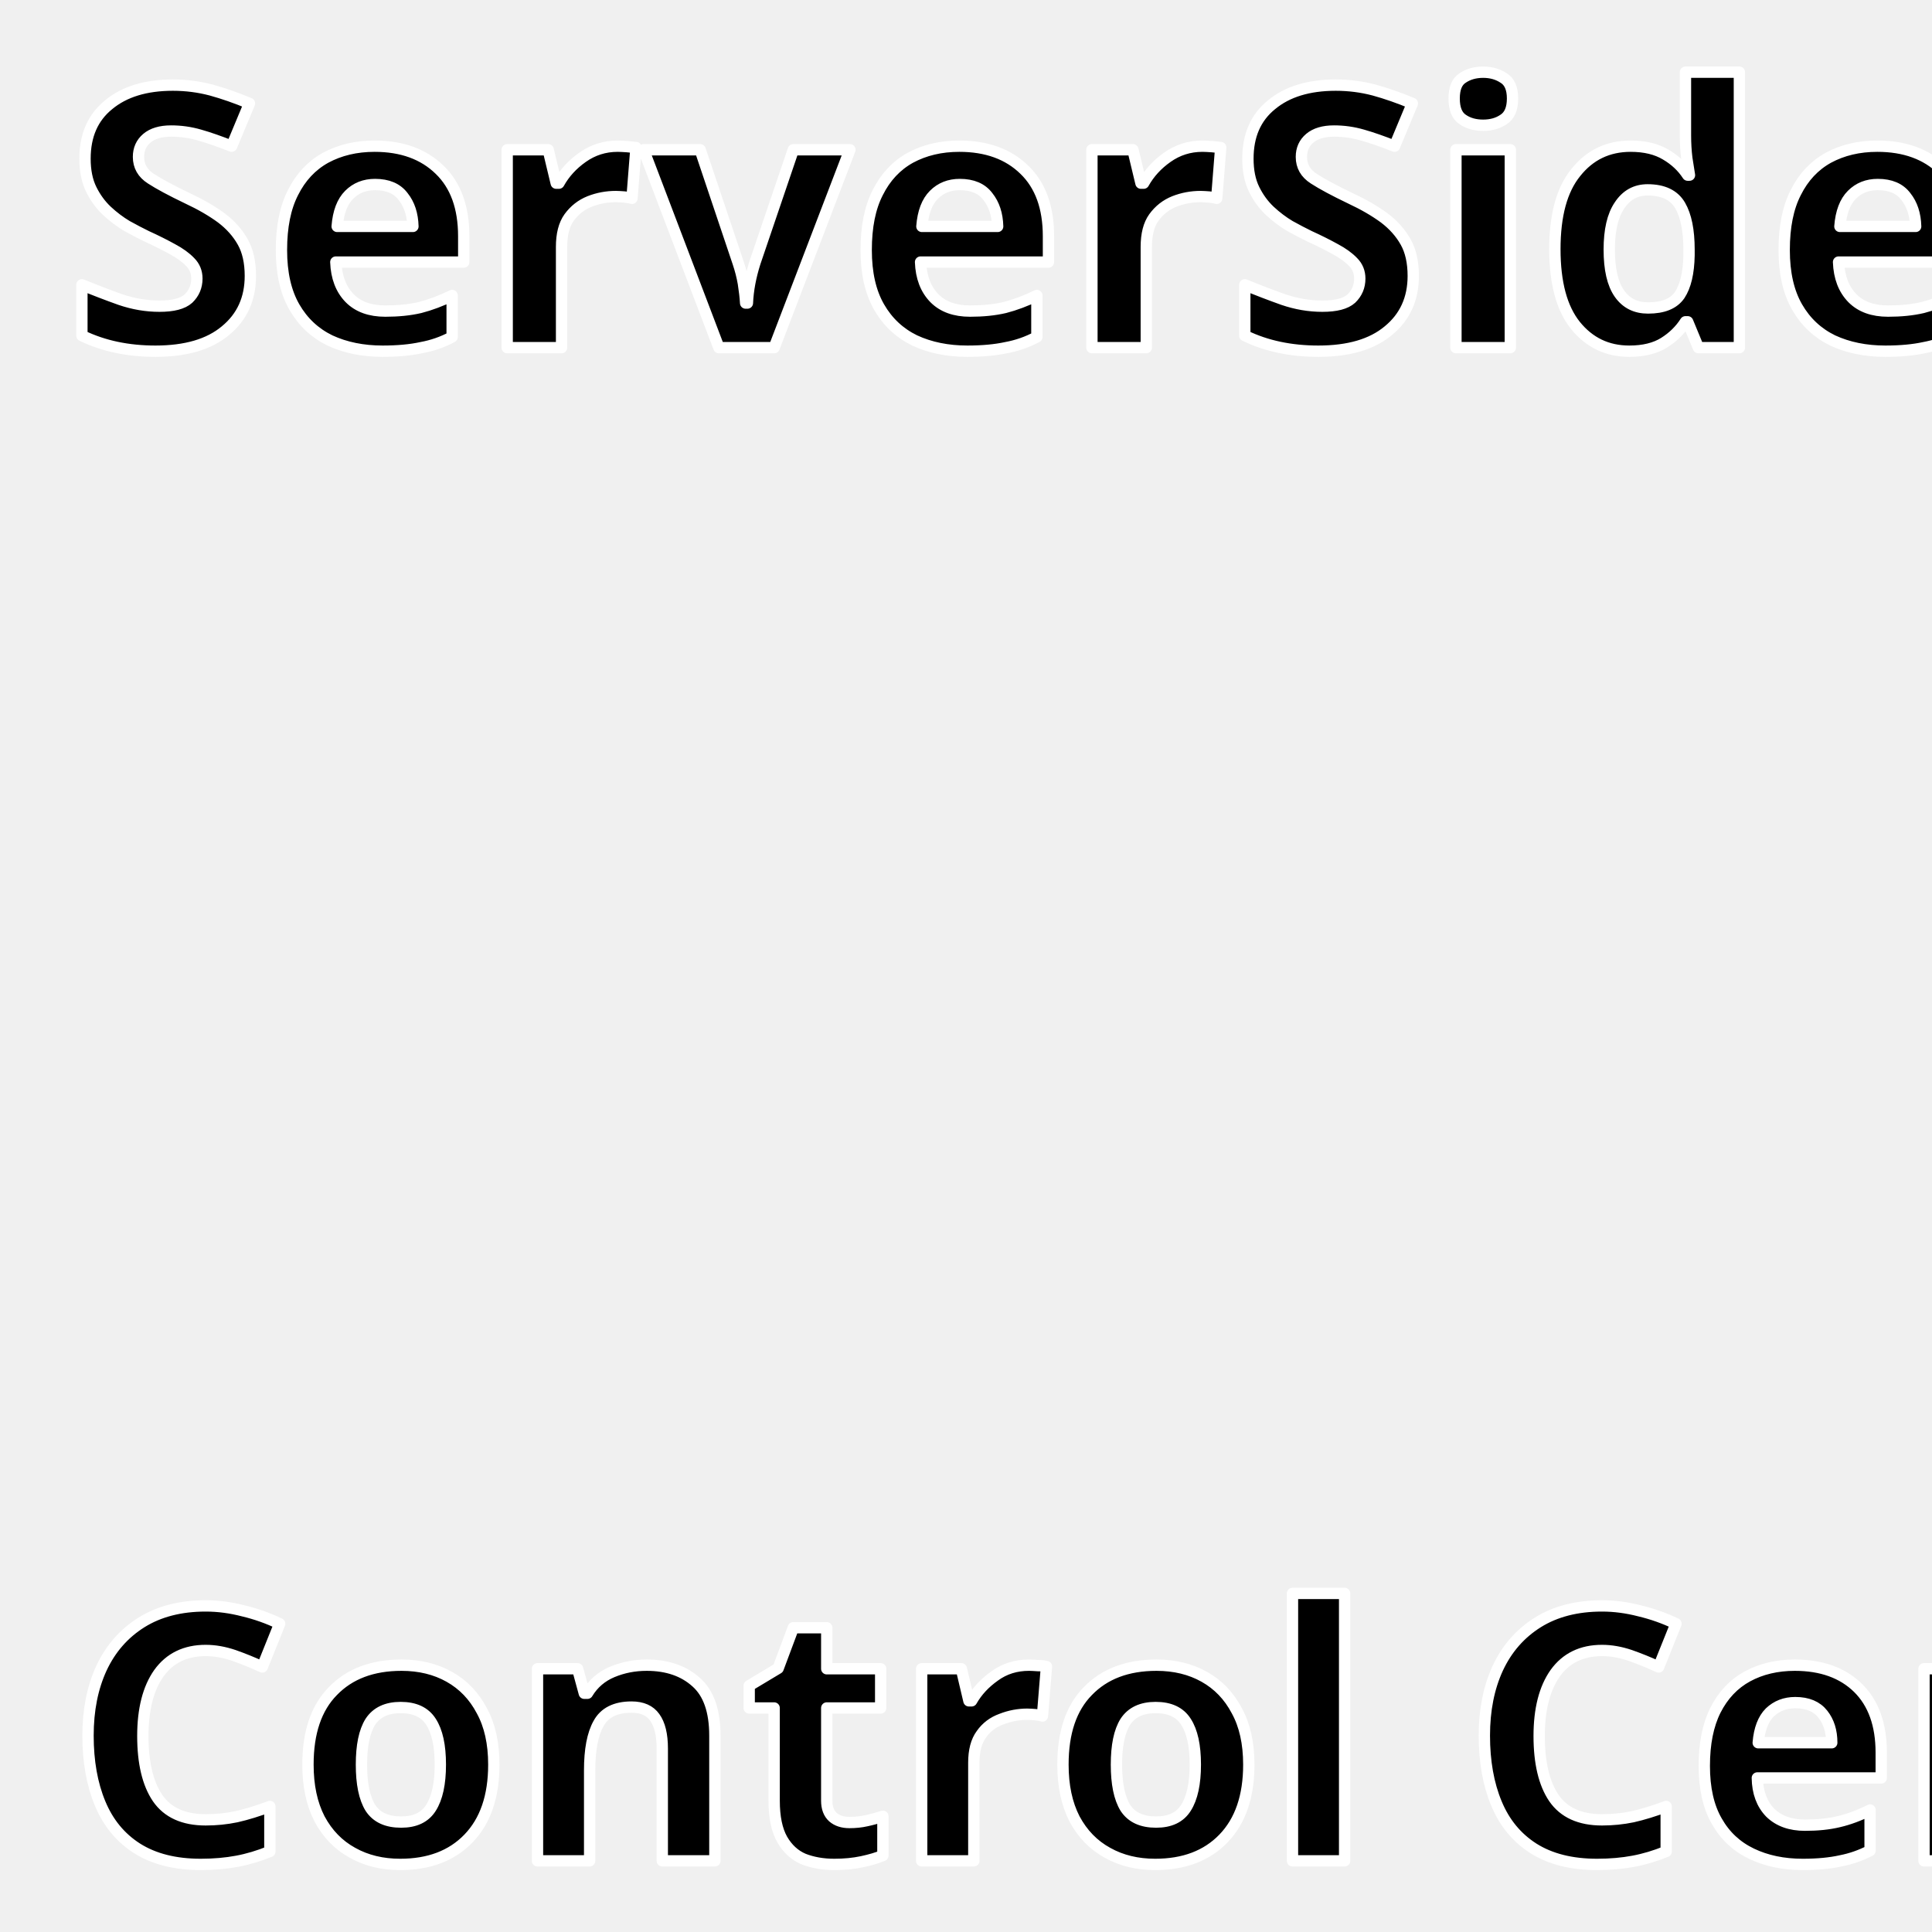
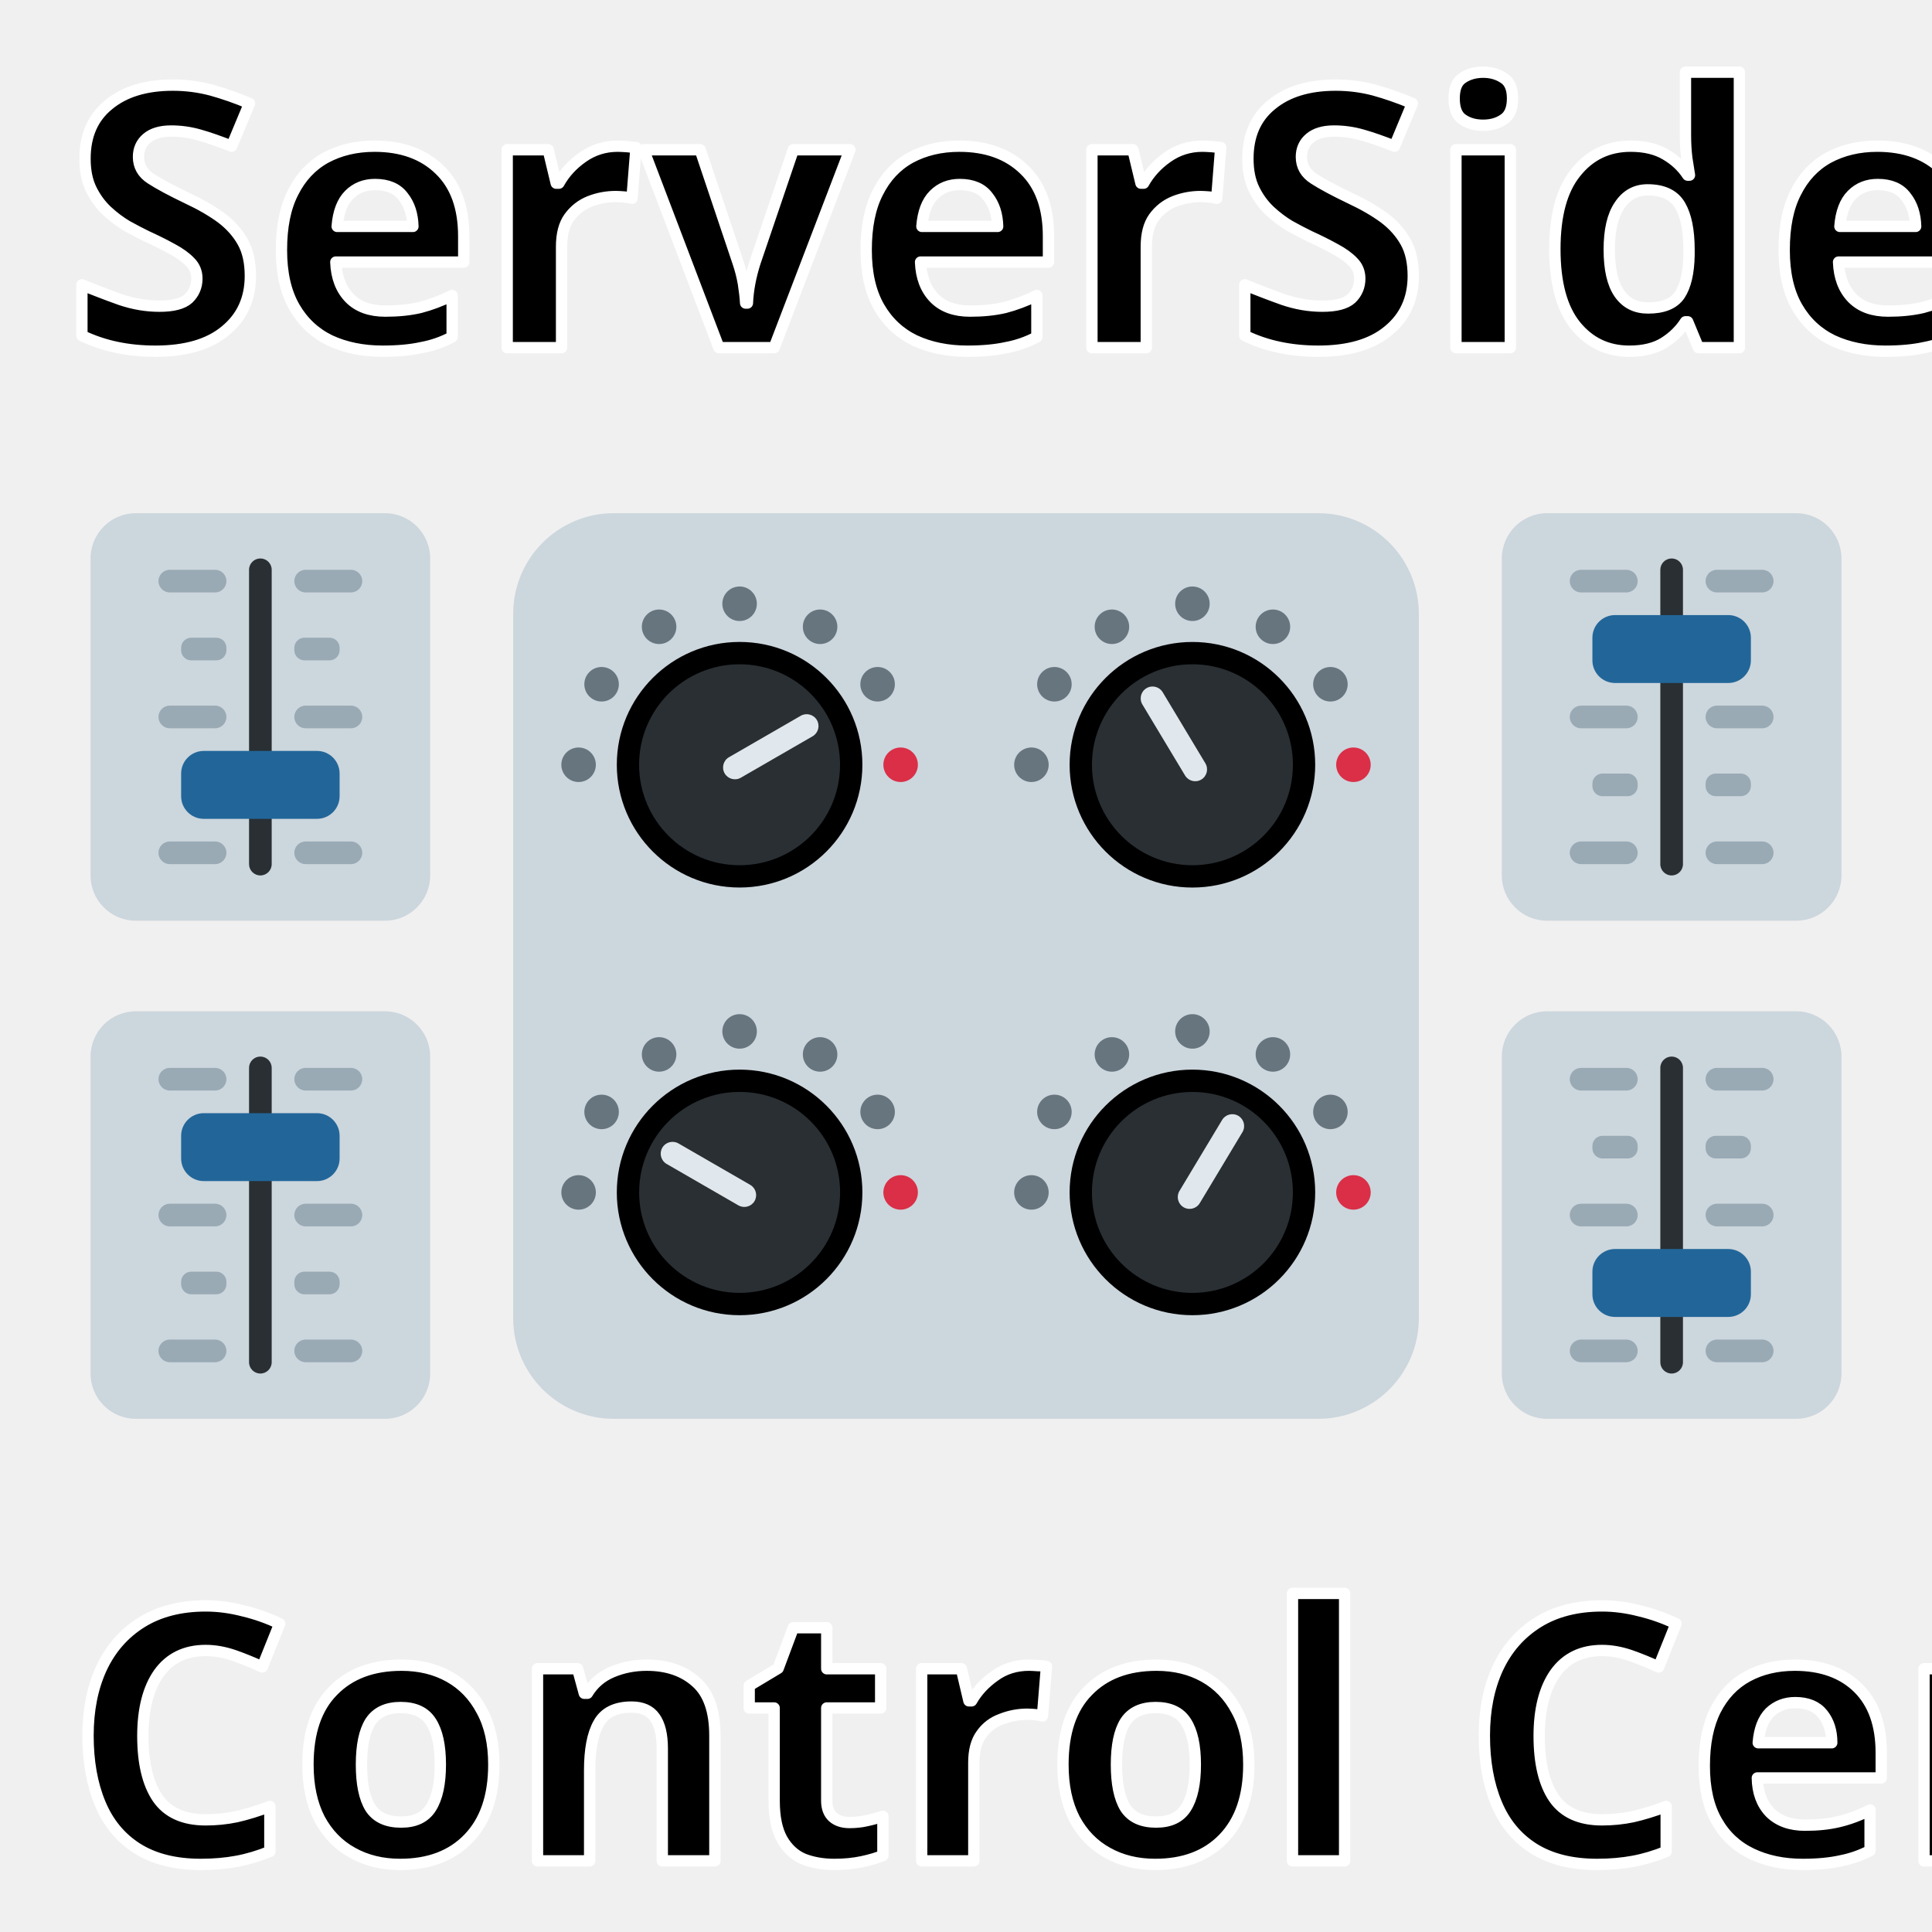
<svg xmlns="http://www.w3.org/2000/svg" width="256" height="256" viewBox="0 0 67.733 67.733" version="1.1" id="svg1" xml:space="preserve">
  <defs id="defs1">
    <pattern id="EMFhbasepattern" patternUnits="userSpaceOnUse" width="6" height="6" x="0" y="0" />
    <pattern id="EMFhbasepattern-8" patternUnits="userSpaceOnUse" width="6" height="6" x="0" y="0" />
  </defs>
  <g id="layer1">
    <text xml:space="preserve" style="font-style:normal;font-variant:normal;font-weight:bold;font-stretch:normal;font-size:12.7px;font-family:Norse;-inkscape-font-specification:'Norse Bold';writing-mode:lr-tb;direction:ltr;fill:#000000;stroke:#ffffff;stroke-width:0.397;stroke-opacity:1;stroke-dasharray:none;stroke-linecap:round;stroke-linejoin:round" x="2.294" y="12.188" id="text1">
      <tspan id="tspan1" style="font-style:normal;font-variant:normal;font-weight:bold;font-stretch:normal;font-size:12.7px;font-family:Norse;-inkscape-font-specification:'Norse Bold';stroke:#ffffff;stroke-width:0.397;stroke-opacity:1;stroke-dasharray:none;stroke-linecap:round;stroke-linejoin:round" x="2.294" y="12.188">ServerSide QoL</tspan>
    </text>
    <text xml:space="preserve" style="font-style:normal;font-variant:normal;font-weight:bold;font-stretch:normal;font-size:12.347px;font-family:Norse;-inkscape-font-specification:'Norse Bold';writing-mode:lr-tb;direction:ltr;fill:#000000;stroke:#ffffff;stroke-width:0.397;stroke-linecap:round;stroke-linejoin:round;stroke-dasharray:none;stroke-opacity:1" x="2.369" y="65.237" id="text1-5">
      <tspan style="font-style:normal;font-variant:normal;font-weight:bold;font-stretch:normal;font-size:12.347px;font-family:Norse;-inkscape-font-specification:'Norse Bold';stroke:#ffffff;stroke-width:0.397;stroke-linecap:round;stroke-linejoin:round;stroke-dasharray:none;stroke-opacity:1" x="2.369" y="65.237" id="tspan2">Control Center</tspan>
    </text>
+     <g id="g2" transform="matrix(0.8819444,0,0,0.8819444,17.99167,17.99167)">
+       <path fill="#ccd6dd" d="m 36,32 c 0,2.209 -1.791,4 -4,4 H 4 C 1.791,36 0,34.209 0,32 V 4 C 0,1.791 1.791,0 4,0 h 28 c 2.209,0 4,1.791 4,4 z" id="path1" />
+       <circle fill="#67757f" cx="27" cy="20.6" r="0.686" id="circle1" />
+       <circle fill="#67757f" cx="30.2" cy="21.515" r="0.686" id="circle2" />
+       <circle fill="#67757f" cx="23.8" cy="21.515" r="0.686" id="circle3" />
+       <circle fill="#67757f" cx="21.514" cy="23.8" r="0.686" id="circle4" />
+       <circle fill="#67757f" cx="20.6" cy="27" r="0.686" id="circle5" />
+       <circle fill="#67757f" cx="32.486" cy="23.8" r="0.686" id="circle6" />
+       <circle fill="#da2f47" cx="33.401" cy="27" r="0.686" id="circle7" />
+       <circle cx="27" cy="27" r="4.881" id="circle8" />
+       <circle fill="#292f33" cx="27" cy="27" r="3.994" id="circle9" />
+       <path fill="#e1e8ed" d="m 28.182,24.118 -1.697,2.824 c -0.134,0.223 -0.062,0.512 0.161,0.646 0.223,0.134 0.512,0.062 0.646,-0.161 l 1.697,-2.824 c 0.134,-0.223 0.062,-0.512 -0.161,-0.646 -0.223,-0.133 -0.512,-0.061 -0.646,0.161 z" id="path9" />
+       <circle fill="#67757f" cx="9" cy="20.6" r="0.686" id="circle10" />
+       <circle fill="#67757f" cx="12.2" cy="21.515" r="0.686" id="circle11" />
+       <circle fill="#67757f" cx="5.8" cy="21.515" r="0.686" id="circle12" />
+       <circle fill="#67757f" cx="3.514" cy="23.8" r="0.686" id="circle13" />
+       <circle fill="#67757f" cx="2.6" cy="27" r="0.686" id="circle14" />
+       <circle fill="#67757f" cx="14.486" cy="23.8" r="0.686" id="circle15" />
+       <circle fill="#da2f47" cx="15.401" cy="27" r="0.686" id="circle16" />
+       <circle cx="9" cy="27" r="4.881" id="circle17" />
+       <circle fill="#292f33" cx="9.001" cy="26.999" r="3.994" id="circle18" />
+       <path fill="#e1e8ed" d="m 6.099,25.868 2.853,1.647 c 0.225,0.13 0.513,0.053 0.643,-0.172 C 9.725,27.118 9.648,26.83 9.423,26.7 L 6.57,25.053 C 6.344,24.923 6.057,25 5.927,25.225 5.797,25.45 5.874,25.738 6.099,25.868 Z" id="path18" />
+       <circle fill="#67757f" cx="27" cy="3.6" r="0.686" id="circle19" />
+       <circle fill="#67757f" cx="30.2" cy="4.515" r="0.686" id="circle20" />
+       <circle fill="#67757f" cx="23.8" cy="4.515" r="0.686" id="circle21" />
+       <circle fill="#67757f" cx="21.514" cy="6.8" r="0.686" id="circle22" />
+       <circle fill="#67757f" cx="20.6" cy="10" r="0.686" id="circle23" />
+       <circle fill="#67757f" cx="32.486" cy="6.8" r="0.686" id="circle24" />
+       <circle fill="#da2f47" cx="33.401" cy="10" r="0.686" id="circle25" />
+       <circle cx="27" cy="10" r="4.881" id="circle26" />
+       <circle fill="#292f33" cx="27.001" cy="10" r="3.994" id="circle27" />
+       <path fill="#e1e8ed" d="m 25.011,7.603 1.697,2.824 c 0.134,0.223 0.423,0.295 0.646,0.161 0.223,-0.134 0.295,-0.423 0.161,-0.646 L 25.819,7.118 C 25.685,6.895 25.396,6.823 25.173,6.957 24.949,7.091 24.877,7.381 25.011,7.603 Z" id="path27" />
+       <circle fill="#67757f" cx="9" cy="3.6" r="0.686" id="circle28" />
+       <circle fill="#67757f" cx="12.2" cy="4.515" r="0.686" id="circle29" />
+       <circle fill="#67757f" cx="5.8" cy="4.515" r="0.686" id="circle30" />
+       <circle fill="#67757f" cx="3.514" cy="6.8" r="0.686" id="circle31" />
+       <circle fill="#67757f" cx="2.6" cy="10" r="0.686" id="circle32" />
+       <circle fill="#67757f" cx="14.486" cy="6.8" r="0.686" id="circle33" />
+       <circle fill="#da2f47" cx="15.401" cy="10" r="0.686" id="circle34" />
+       <circle cx="9" cy="9.999" r="4.881" id="circle35" />
+       <circle fill="#292f33" cx="8.999" cy="10" r="3.994" id="circle36" />
+       <path fill="#e1e8ed" d="M 11.431,8.053 8.578,9.7 c -0.225,0.13 -0.302,0.418 -0.172,0.643 0.13,0.225 0.418,0.302 0.643,0.172 L 11.902,8.868 C 12.127,8.738 12.204,8.45 12.074,8.225 11.943,8 11.655,7.923 11.431,8.053 Z" id="path36" />
+     </g>
+     <g id="g3" transform="matrix(0.396875,0,0,0.3968718,51.46146,17.99167)">
+       <path fill="#ccd6dd" d="m 33,32 c 0,2.209 -1.791,4 -4,4 H 7 C 4.791,36 3,34.209 3,32 V 4 C 3,1.791 4.791,0 7,0 h 22 c 2.209,0 4,1.791 4,4 z" id="path1-1" />
+       <path fill="#292f33" d="m 19,31 c 0,0.553 -0.448,1 -1,1 -0.552,0 -1,-0.447 -1,-1 V 5 c 0,-0.552 0.448,-1 1,-1 0.552,0 1,0.448 1,1 z" id="path2" />
+       <path fill="#99aab5" d="m 15,6 c 0,0.552 -0.448,1 -1,1 H 10 C 9.448,7 9,6.552 9,6 9,5.448 9.448,5 10,5 h 4 c 0.552,0 1,0.448 1,1 z m 0,12 c 0,0.553 -0.448,1 -1,1 H 10 C 9.448,19 9,18.553 9,18 9,17.448 9.448,17 10,17 h 4 c 0.552,0 1,0.448 1,1 z m 0,12 c 0,0.553 -0.448,1 -1,1 H 10 C 9.448,31 9,30.553 9,30 9,29.447 9.448,29 10,29 h 4 c 0.552,0 1,0.447 1,1 z M 27,6 c 0,0.552 -0.447,1 -1,1 H 22 C 21.447,7 21,6.552 21,6 21,5.448 21.447,5 22,5 h 4 c 0.553,0 1,0.448 1,1 z m 0,12 c 0,0.553 -0.447,1 -1,1 h -4 c -0.553,0 -1,-0.447 -1,-1 0,-0.552 0.447,-1 1,-1 h 4 c 0.553,0 1,0.448 1,1 z m 0,12 c 0,0.553 -0.447,1 -1,1 h -4 c -0.553,0 -1,-0.447 -1,-1 0,-0.553 0.447,-1 1,-1 h 4 c 0.553,0 1,0.447 1,1 z M 15,24.106 C 15,24.6 14.6,25 14.107,25 H 11.893 C 11.4,25 11,24.6 11,24.106 V 23.893 C 11,23.4 11.4,23 11.893,23 h 2.214 C 14.6,23 15,23.4 15,23.894 Z m 10,0 C 25,24.6 24.6,25 24.107,25 H 21.892 C 21.4,25 21,24.6 21,24.106 V 23.893 C 21,23.4 21.4,23 21.893,23 h 2.215 C 24.6,23 25,23.4 25,23.894 Z" id="path3" />
+       <path fill="#226699" d="m 25,13 c 0,1.104 -0.896,2 -2,2 H 13 c -1.104,0 -2,-0.896 -2,-2 v -2 c 0,-1.104 0.896,-2 2,-2 h 10 c 1.104,0 2,0.896 2,2 z" id="path4" />
+     </g>
+     <g id="g3-6" transform="matrix(0.396875,0,0,-0.396875,51.46146,49.74167)">
+       <path fill="#ccd6dd" d="m 33,32 c 0,2.209 -1.791,4 -4,4 H 7 C 4.791,36 3,34.209 3,32 V 4 C 3,1.791 4.791,0 7,0 h 22 c 2.209,0 4,1.791 4,4 z" id="path1-1-1" />
+       <path fill="#292f33" d="m 19,31 c 0,0.553 -0.448,1 -1,1 -0.552,0 -1,-0.447 -1,-1 V 5 c 0,-0.552 0.448,-1 1,-1 0.552,0 1,0.448 1,1 z" id="path2-4" />
+       <path fill="#99aab5" d="m 15,6 c 0,0.552 -0.448,1 -1,1 H 10 C 9.448,7 9,6.552 9,6 9,5.448 9.448,5 10,5 h 4 c 0.552,0 1,0.448 1,1 z m 0,12 c 0,0.553 -0.448,1 -1,1 H 10 C 9.448,19 9,18.553 9,18 9,17.448 9.448,17 10,17 h 4 c 0.552,0 1,0.448 1,1 z m 0,12 c 0,0.553 -0.448,1 -1,1 H 10 C 9.448,31 9,30.553 9,30 9,29.447 9.448,29 10,29 h 4 c 0.552,0 1,0.447 1,1 z M 27,6 c 0,0.552 -0.447,1 -1,1 H 22 C 21.447,7 21,6.552 21,6 21,5.448 21.447,5 22,5 h 4 c 0.553,0 1,0.448 1,1 z m 0,12 c 0,0.553 -0.447,1 -1,1 h -4 c -0.553,0 -1,-0.447 -1,-1 0,-0.552 0.447,-1 1,-1 h 4 c 0.553,0 1,0.448 1,1 z m 0,12 c 0,0.553 -0.447,1 -1,1 h -4 c -0.553,0 -1,-0.447 -1,-1 0,-0.553 0.447,-1 1,-1 h 4 c 0.553,0 1,0.447 1,1 z M 15,24.106 C 15,24.6 14.6,25 14.107,25 H 11.893 C 11.4,25 11,24.6 11,24.106 V 23.893 C 11,23.4 11.4,23 11.893,23 h 2.214 C 14.6,23 15,23.4 15,23.894 Z m 10,0 C 25,24.6 24.6,25 24.107,25 H 21.892 C 21.4,25 21,24.6 21,24.106 V 23.893 C 21,23.4 21.4,23 21.893,23 h 2.215 C 24.6,23 25,23.4 25,23.894 Z" id="path3-2" />
+       <path fill="#226699" d="m 25,13 c 0,1.104 -0.896,2 -2,2 H 13 c -1.104,0 -2,-0.896 -2,-2 v -2 c 0,-1.104 0.896,-2 2,-2 h 10 c 1.104,0 2,0.896 2,2 z" id="path4-3" />
+     </g>
+     <g id="g3-6-8" transform="matrix(0.396875,0,0,-0.396875,1.984375,32.27917)">
+       <path fill="#ccd6dd" d="m 33,32 c 0,2.209 -1.791,4 -4,4 H 7 C 4.791,36 3,34.209 3,32 V 4 C 3,1.791 4.791,0 7,0 h 22 c 2.209,0 4,1.791 4,4 z" id="path1-1-1-5" />
+       <path fill="#292f33" d="m 19,31 c 0,0.553 -0.448,1 -1,1 -0.552,0 -1,-0.447 -1,-1 V 5 c 0,-0.552 0.448,-1 1,-1 0.552,0 1,0.448 1,1 z" id="path2-4-7" />
+       <path fill="#99aab5" d="m 15,6 c 0,0.552 -0.448,1 -1,1 H 10 C 9.448,7 9,6.552 9,6 9,5.448 9.448,5 10,5 h 4 c 0.552,0 1,0.448 1,1 z m 0,12 c 0,0.553 -0.448,1 -1,1 H 10 C 9.448,19 9,18.553 9,18 9,17.448 9.448,17 10,17 h 4 c 0.552,0 1,0.448 1,1 z m 0,12 c 0,0.553 -0.448,1 -1,1 H 10 C 9.448,31 9,30.553 9,30 9,29.447 9.448,29 10,29 h 4 c 0.552,0 1,0.447 1,1 z M 27,6 c 0,0.552 -0.447,1 -1,1 H 22 C 21.447,7 21,6.552 21,6 21,5.448 21.447,5 22,5 h 4 c 0.553,0 1,0.448 1,1 z m 0,12 c 0,0.553 -0.447,1 -1,1 h -4 c -0.553,0 -1,-0.447 -1,-1 0,-0.552 0.447,-1 1,-1 h 4 c 0.553,0 1,0.448 1,1 z m 0,12 c 0,0.553 -0.447,1 -1,1 h -4 c -0.553,0 -1,-0.447 -1,-1 0,-0.553 0.447,-1 1,-1 h 4 c 0.553,0 1,0.447 1,1 z M 15,24.106 C 15,24.6 14.6,25 14.107,25 H 11.893 C 11.4,25 11,24.6 11,24.106 V 23.893 C 11,23.4 11.4,23 11.893,23 h 2.214 C 14.6,23 15,23.4 15,23.894 Z m 10,0 C 25,24.6 24.6,25 24.107,25 H 21.892 C 21.4,25 21,24.6 21,24.106 V 23.893 C 21,23.4 21.4,23 21.893,23 h 2.215 C 24.6,23 25,23.4 25,23.894 Z" id="path3-2-6" />
+       <path fill="#226699" d="m 25,13 c 0,1.104 -0.896,2 -2,2 H 13 c -1.104,0 -2,-0.896 -2,-2 v -2 c 0,-1.104 0.896,-2 2,-2 h 10 c 1.104,0 2,0.896 2,2 z" id="path4-3-1" />
+     </g>
+     <g id="g3-9" transform="matrix(0.396875,0,0,0.396875,1.984375,35.45417)">
+       <path fill="#ccd6dd" d="m 33,32 c 0,2.209 -1.791,4 -4,4 H 7 C 4.791,36 3,34.209 3,32 V 4 C 3,1.791 4.791,0 7,0 h 22 c 2.209,0 4,1.791 4,4 z" id="path1-1-5" />
+       <path fill="#292f33" d="m 19,31 c 0,0.553 -0.448,1 -1,1 -0.552,0 -1,-0.447 -1,-1 V 5 c 0,-0.552 0.448,-1 1,-1 0.552,0 1,0.448 1,1 z" id="path2-43" />
+       <path fill="#99aab5" d="m 15,6 c 0,0.552 -0.448,1 -1,1 H 10 C 9.448,7 9,6.552 9,6 9,5.448 9.448,5 10,5 h 4 c 0.552,0 1,0.448 1,1 z m 0,12 c 0,0.553 -0.448,1 -1,1 H 10 C 9.448,19 9,18.553 9,18 9,17.448 9.448,17 10,17 h 4 c 0.552,0 1,0.448 1,1 z m 0,12 c 0,0.553 -0.448,1 -1,1 H 10 C 9.448,31 9,30.553 9,30 9,29.447 9.448,29 10,29 h 4 c 0.552,0 1,0.447 1,1 z M 27,6 c 0,0.552 -0.447,1 -1,1 H 22 C 21.447,7 21,6.552 21,6 21,5.448 21.447,5 22,5 h 4 c 0.553,0 1,0.448 1,1 z m 0,12 c 0,0.553 -0.447,1 -1,1 h -4 c -0.553,0 -1,-0.447 -1,-1 0,-0.552 0.447,-1 1,-1 h 4 c 0.553,0 1,0.448 1,1 z m 0,12 c 0,0.553 -0.447,1 -1,1 h -4 c -0.553,0 -1,-0.447 -1,-1 0,-0.553 0.447,-1 1,-1 h 4 c 0.553,0 1,0.447 1,1 z M 15,24.106 C 15,24.6 14.6,25 14.107,25 H 11.893 C 11.4,25 11,24.6 11,24.106 V 23.893 C 11,23.4 11.4,23 11.893,23 h 2.214 C 14.6,23 15,23.4 15,23.894 Z m 10,0 C 25,24.6 24.6,25 24.107,25 H 21.892 C 21.4,25 21,24.6 21,24.106 V 23.893 C 21,23.4 21.4,23 21.893,23 h 2.215 C 24.6,23 25,23.4 25,23.894 Z" id="path3-1" />
+       <path fill="#226699" d="m 25,13 c 0,1.104 -0.896,2 -2,2 H 13 c -1.104,0 -2,-0.896 -2,-2 v -2 c 0,-1.104 0.896,-2 2,-2 h 10 c 1.104,0 2,0.896 2,2 z" id="path4-2" />
+     </g>
  </g>
</svg>
